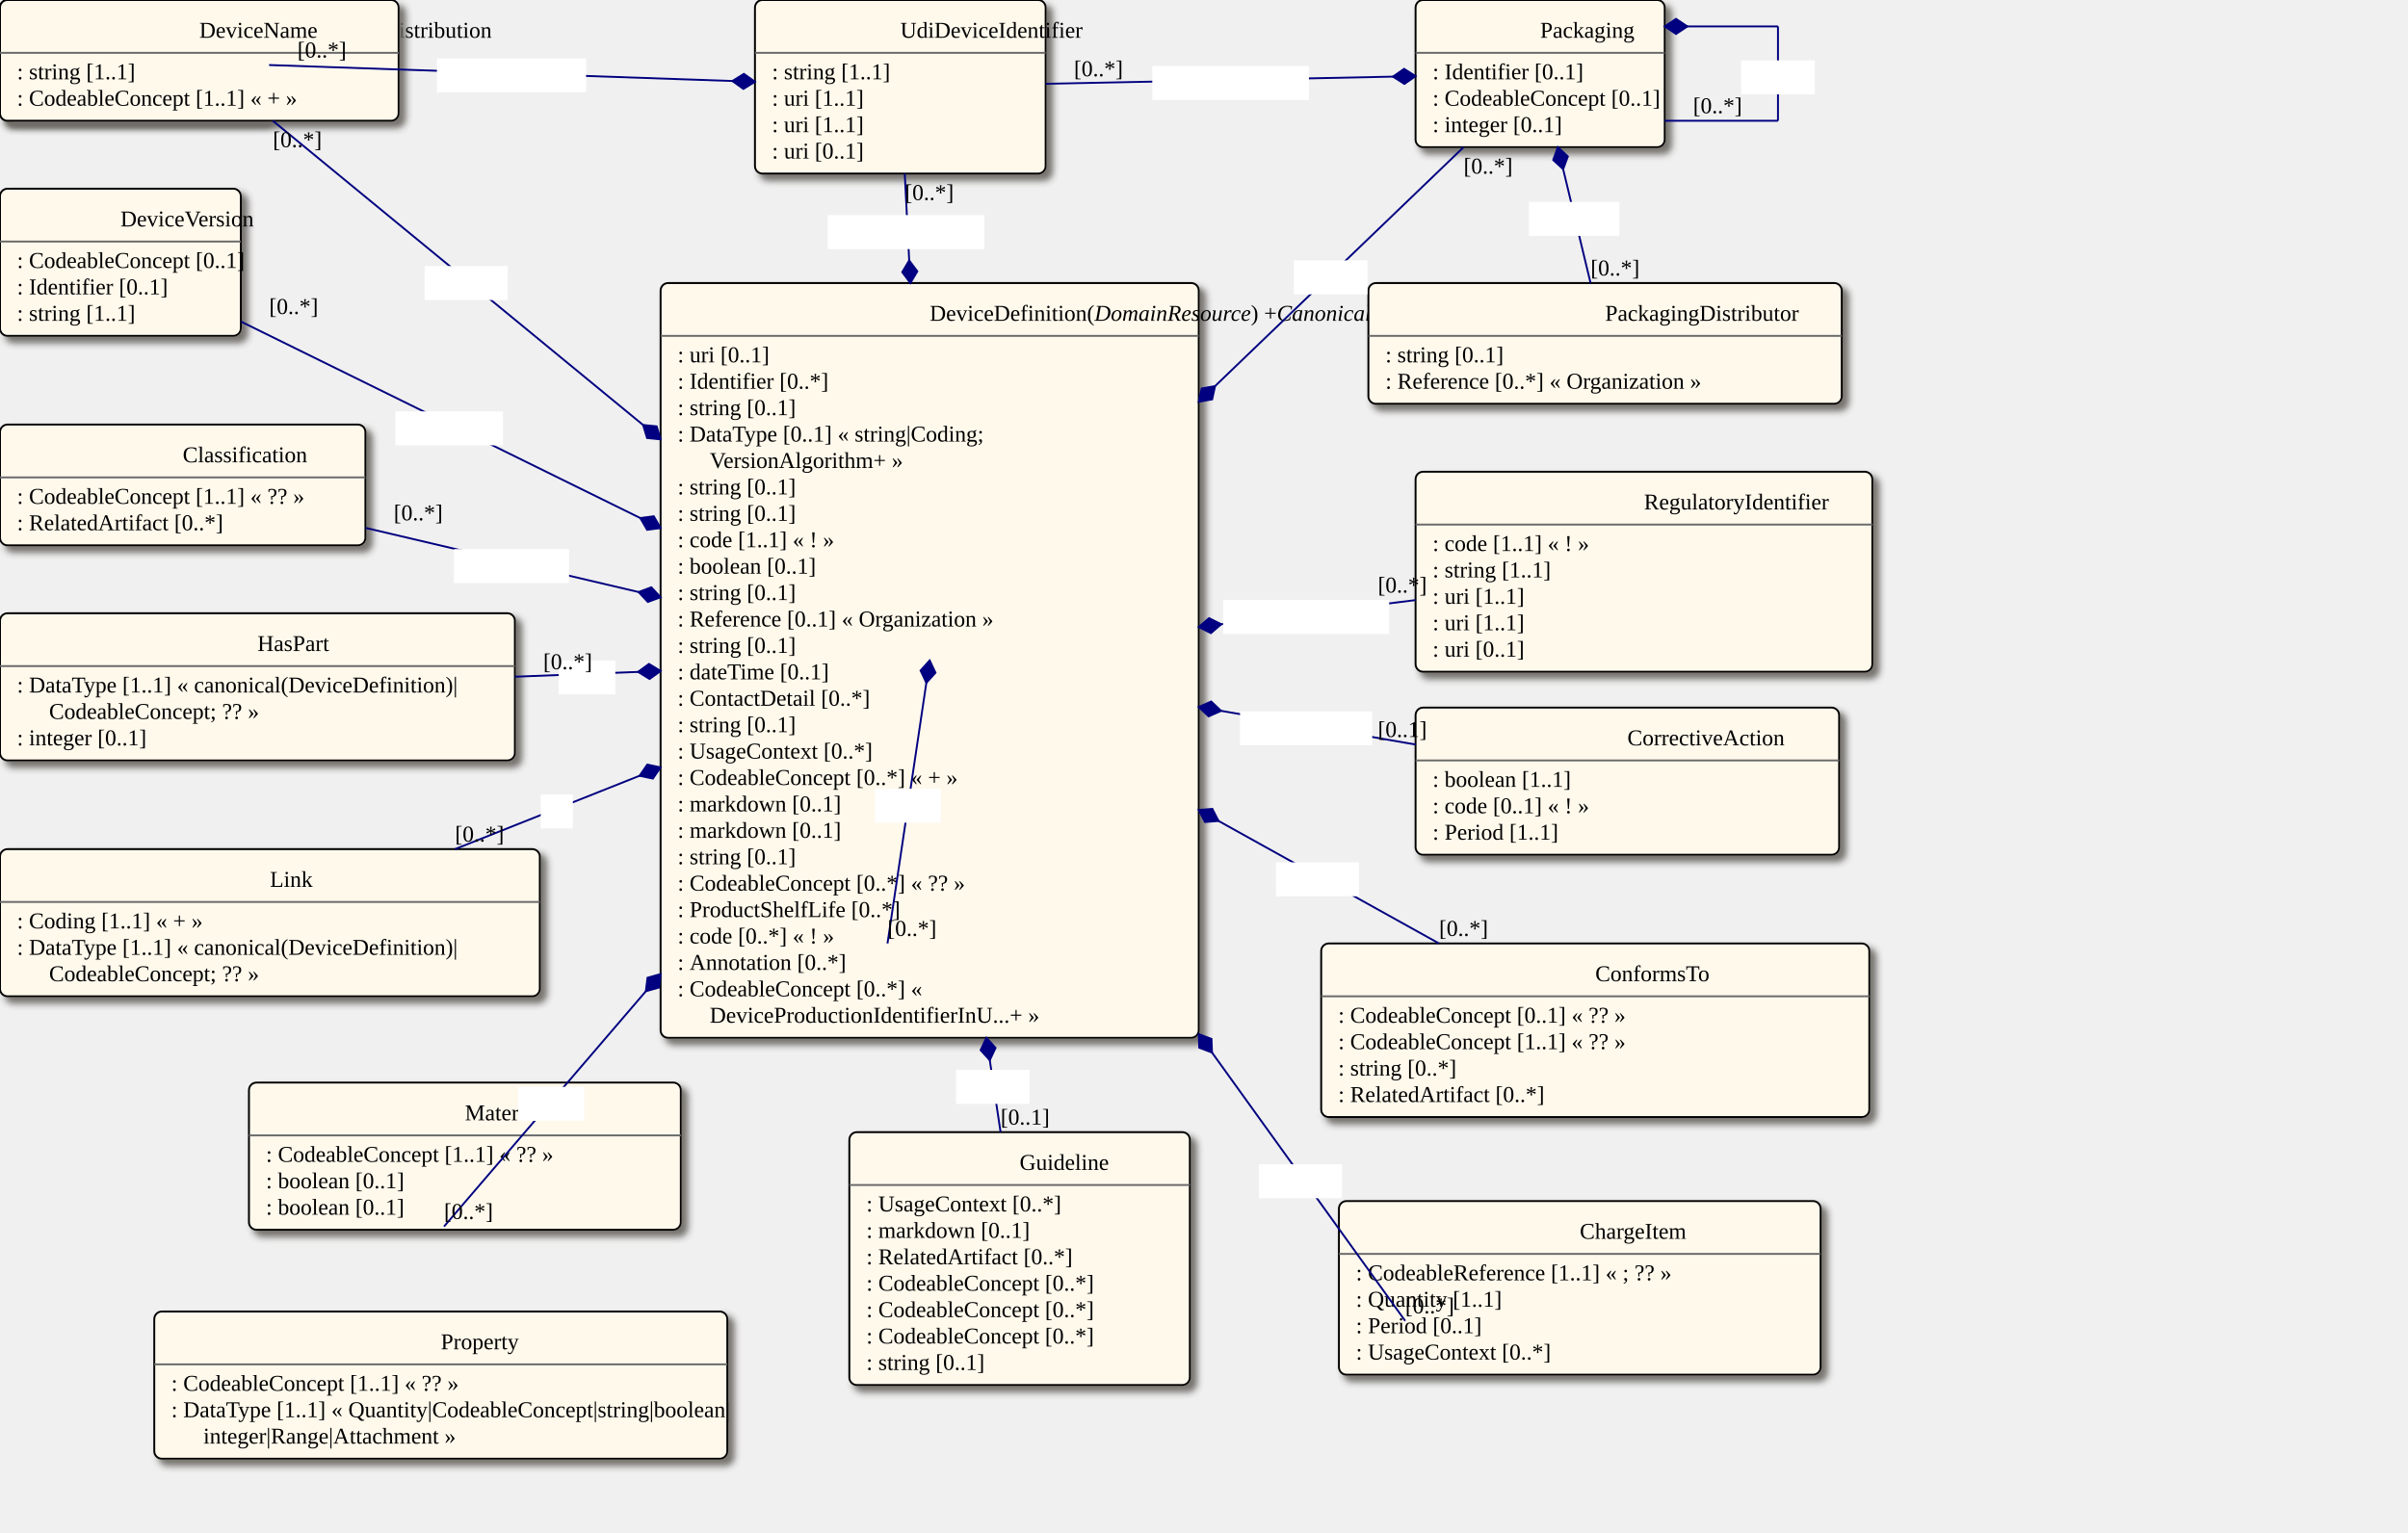
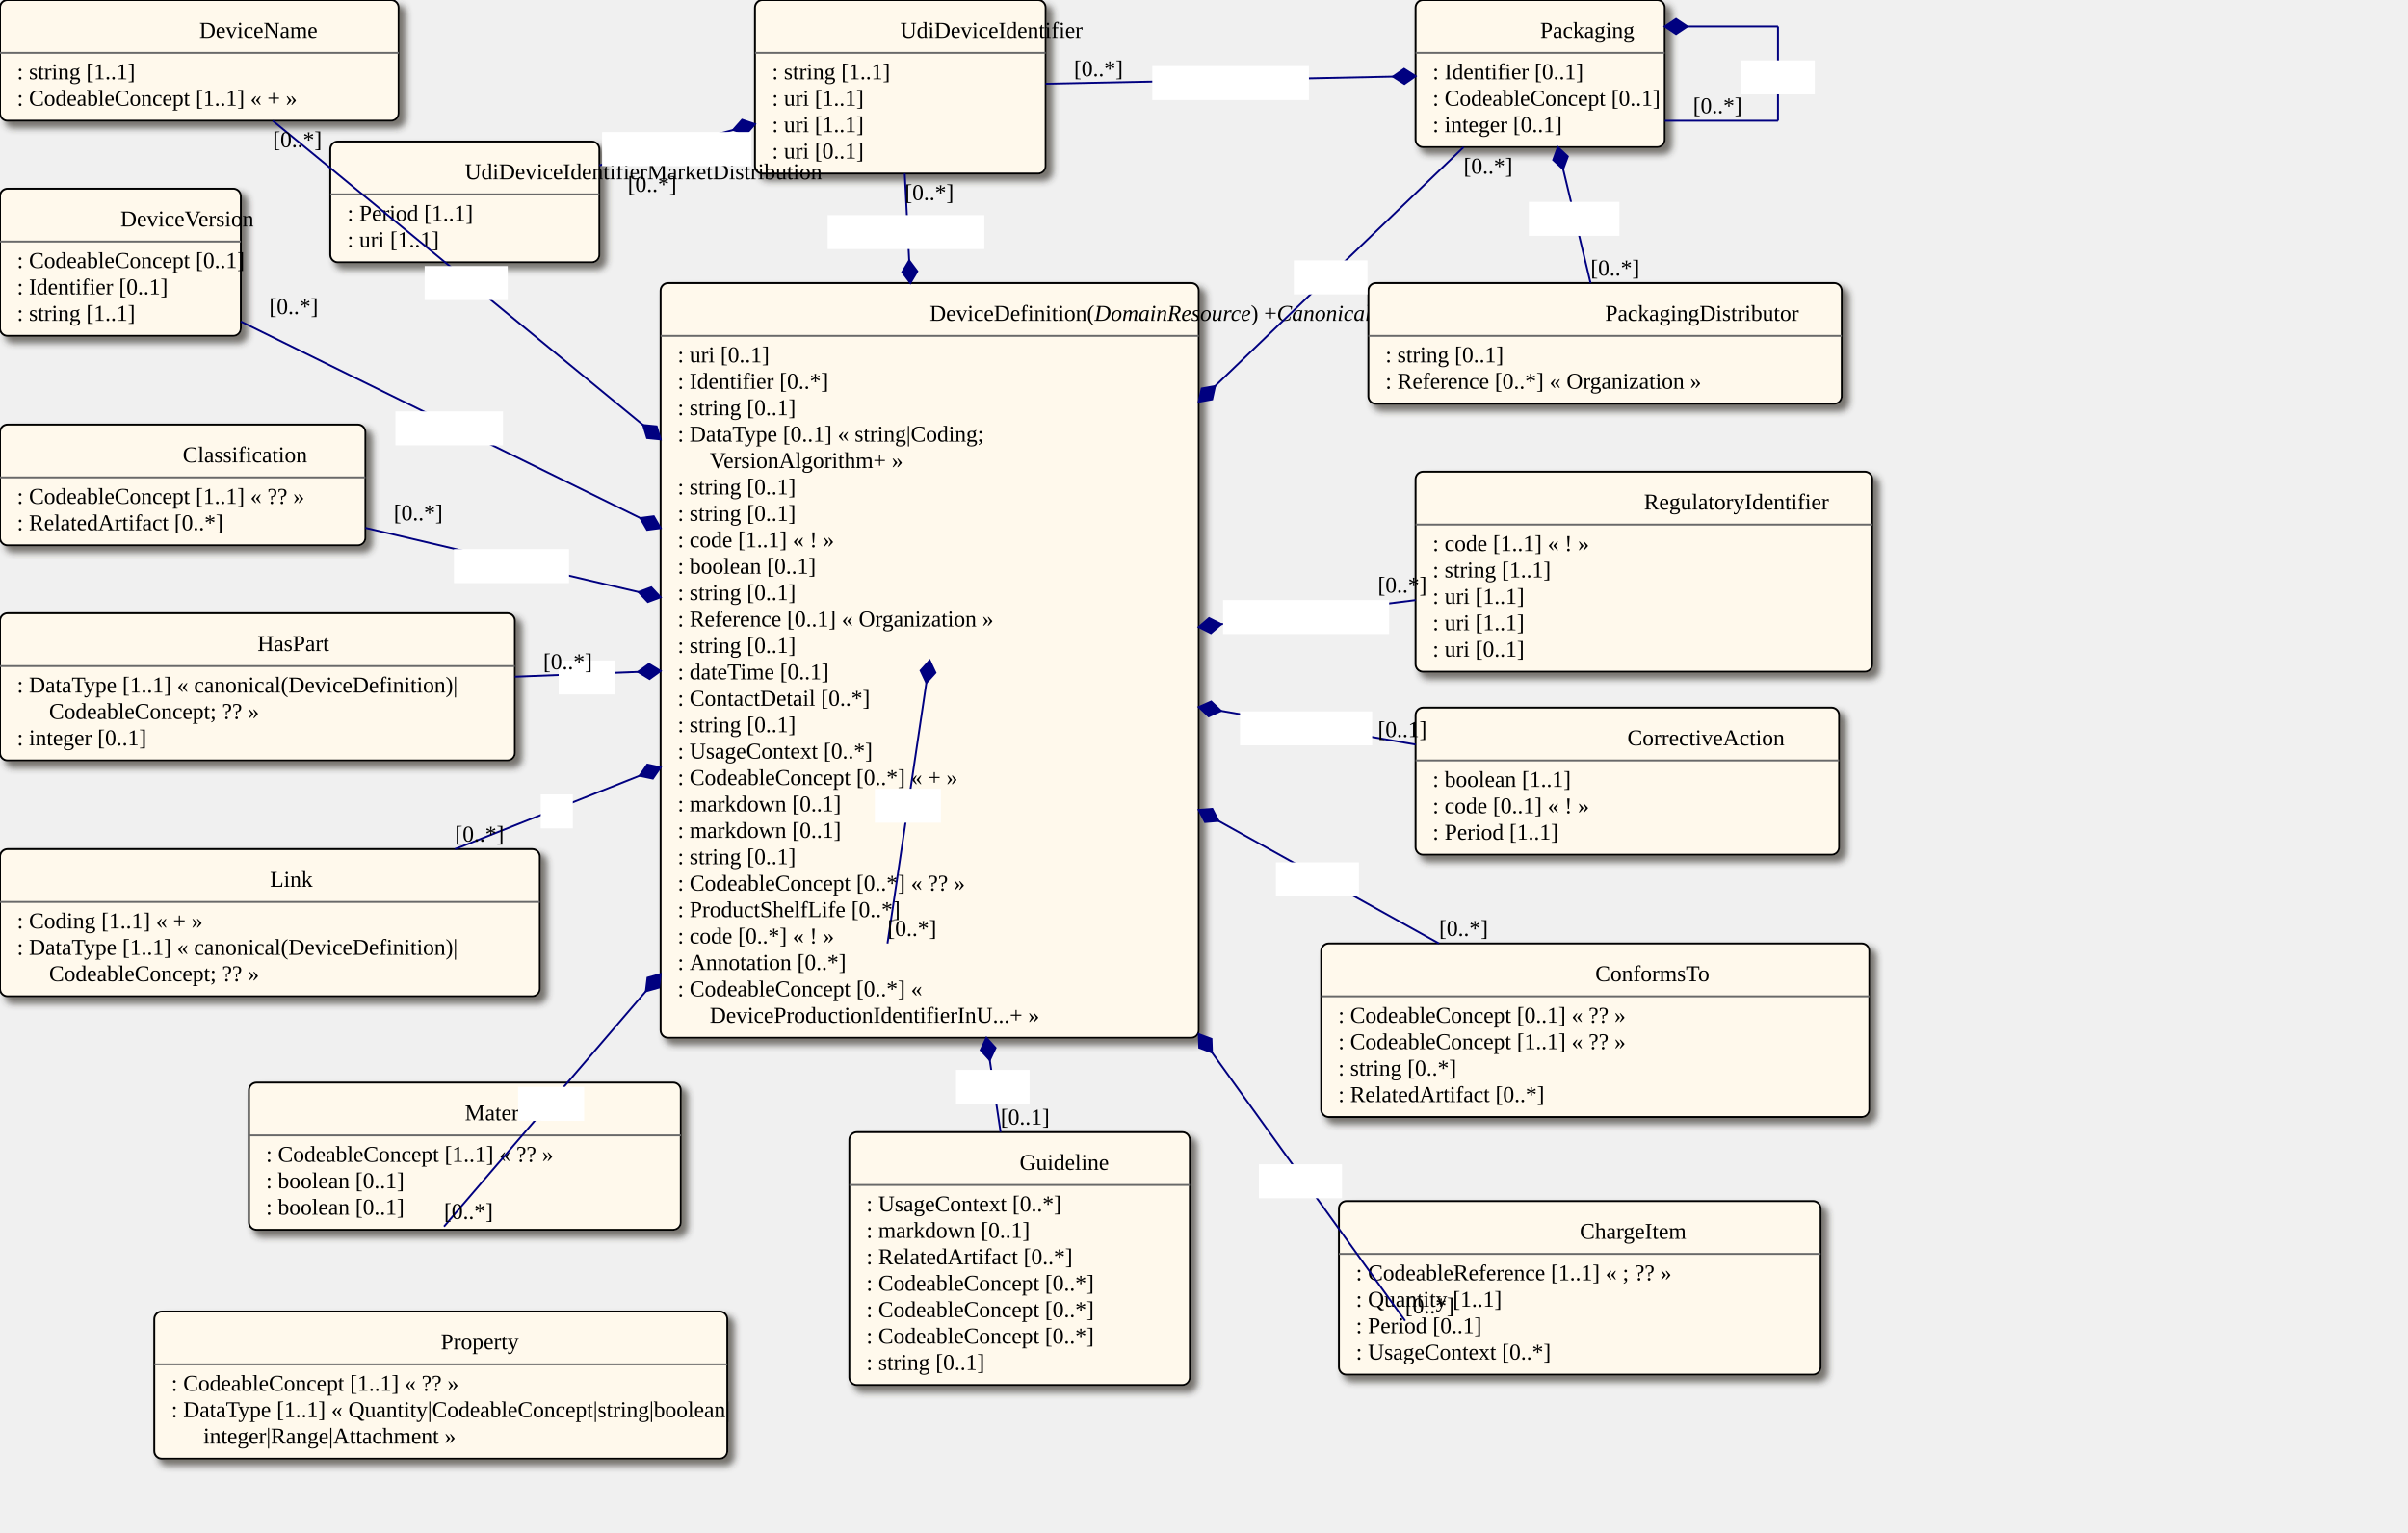
<svg xmlns="http://www.w3.org/2000/svg" xmlns:xlink="http://www.w3.org/1999/xlink" id="n1293" version="1.1" width="1275.8" height="812.0">
  <defs id="defs34989">
    <filter id="shadow1" x="-0.042" y="-0.083" width="1.107" height="1.212">
      <feOffset result="offOut" in="SourceGraphic" dx="3" dy="3" id="feOffset34980" />
      <feColorMatrix result="matrixOut" in="offOut" type="matrix" values="0.2 0 0 0 0 0 0.2 0 0 0 0 0 0.2 0 0 0 0 0 1 0" id="feColorMatrix34982" />
      <feGaussianBlur result="blurOut" in="matrixOut" stdDeviation="2" id="feGaussianBlur34984" />
      <feBlend in="SourceGraphic" in2="blurOut" mode="normal" id="feBlend34986" />
    </filter>
  </defs>
  <g id="n1294">
    <rect id="DeviceDefinition" x="350.0" y="150.0" rx="4" ry="4" width="285.12" height="400.0" filter="url(#shadow1)" style="fill:#fff9ec;stroke:black;stroke-width:1" />
    <line id="n1295" x1="350.0" y1="178.0" x2="635.12" y2="178.0" style="stroke:dimgrey;stroke-width:1" />
    <text id="n1296" x="492.56" y="170.0" fill="black" class="diagram-class-title  diagram-class-resource">DeviceDefinition<tspan class="diagram-class-title-link" id="tspan34995"> (<a id="n1297" xlink:href="domainresource.html#DomainResource" class="diagram-class-reference" style="font-style: italic">DomainResource</a>) +<a id="n1298" xlink:href="canonicalresource.html#CanonicalResource" class="diagram-class-reference" style="font-style: italic">CanonicalResource</a>
      </tspan>
    </text>
    <text id="n1299" x="356.0" y="192.0" fill="black" class="diagram-class-detail">
      <a id="n1300" xlink:href="devicedefinition-definitions.html#DeviceDefinition.url" /> : <a id="n1301" xlink:href="datatypes.html#uri">uri</a> [0..1]</text>
    <text id="n1305" x="356.0" y="206.0" fill="black" class="diagram-class-detail">
      <a id="n1306" xlink:href="devicedefinition-definitions.html#DeviceDefinition.identifier" /> : <a id="n1307" xlink:href="datatypes.html#Identifier">Identifier</a> [0..*]</text>
    <text id="n1311" x="356.0" y="220.0" fill="black" class="diagram-class-detail">
      <a id="n1312" xlink:href="devicedefinition-definitions.html#DeviceDefinition.version" /> : <a id="n1313" xlink:href="datatypes.html#string">string</a> [0..1]</text>
    <text id="n1317" x="356.0" y="234.0" fill="black" class="diagram-class-detail">
      <a id="n1318" xlink:href="devicedefinition-definitions.html#DeviceDefinition.versionAlgorithm_x_" /> : <a id="n1319" xlink:href="types.html#DataType">DataType</a> [0..1] « <a id="n1320" xlink:href="datatypes.html#string">string</a>|<a id="n1321" xlink:href="datatypes.html#Coding">Coding</a>; <a id="n1322" xlink:href="valueset-version-algorithm.html" />
    </text>
    <text id="n1324" x="376.0" y="248.0" fill="black" class="diagram-class-detail">
      <a id="n1325" xlink:href="valueset-version-algorithm.html">VersionAlgorithm</a>+ »</text>
    <text id="n1335" x="356.0" y="262.0" fill="black" class="diagram-class-detail">
      <a id="n1336" xlink:href="devicedefinition-definitions.html#DeviceDefinition.name" /> : <a id="n1337" xlink:href="datatypes.html#string">string</a> [0..1]</text>
    <text id="n1341" x="356.0" y="276.0" fill="black" class="diagram-class-detail">
      <a id="n1342" xlink:href="devicedefinition-definitions.html#DeviceDefinition.title" /> : <a id="n1343" xlink:href="datatypes.html#string">string</a> [0..1]</text>
    <text id="n1347" x="356.0" y="290.0" fill="black" class="diagram-class-detail">
      <a id="n1348" xlink:href="devicedefinition-definitions.html#DeviceDefinition.status" /> : <a id="n1349" xlink:href="datatypes.html#code">code</a> [1..1] « <a id="n1350" xlink:href="valueset-publication-status.html" />! »</text>
    <text id="n1357" x="356.0" y="304.0" fill="black" class="diagram-class-detail">
      <a id="n1358" xlink:href="devicedefinition-definitions.html#DeviceDefinition.experimental" /> : <a id="n1359" xlink:href="datatypes.html#boolean">boolean</a> [0..1]</text>
    <text id="n1363" x="356.0" y="318.0" fill="black" class="diagram-class-detail">
      <a id="n1364" xlink:href="devicedefinition-definitions.html#DeviceDefinition.partNumber" /> : <a id="n1365" xlink:href="datatypes.html#string">string</a> [0..1]</text>
    <text id="n1369" x="356.0" y="332.0" fill="black" class="diagram-class-detail">
      <a id="n1370" xlink:href="devicedefinition-definitions.html#DeviceDefinition.manufacturer" /> : <a id="n1371" xlink:href="references.html#Reference">Reference</a> [0..1] « <a id="n1372" xlink:href="organization.html#Organization">Organization</a> »</text>
    <text id="n1377" x="356.0" y="346.0" fill="black" class="diagram-class-detail">
      <a id="n1378" xlink:href="devicedefinition-definitions.html#DeviceDefinition.modelNumber" /> : <a id="n1379" xlink:href="datatypes.html#string">string</a> [0..1]</text>
    <text id="n1383" x="356.0" y="360.0" fill="black" class="diagram-class-detail">
      <a id="n1384" xlink:href="devicedefinition-definitions.html#DeviceDefinition.date" /> : <a id="n1385" xlink:href="datatypes.html#dateTime">dateTime</a> [0..1]</text>
    <text id="n1389" x="356.0" y="374.0" fill="black" class="diagram-class-detail">
      <a id="n1390" xlink:href="devicedefinition-definitions.html#DeviceDefinition.contact" /> : <a id="n1391" xlink:href="metadatatypes.html#ContactDetail">ContactDetail</a> [0..*]</text>
    <text id="n1395" x="356.0" y="388.0" fill="black" class="diagram-class-detail">
      <a id="n1396" xlink:href="devicedefinition-definitions.html#DeviceDefinition.publisher" /> : <a id="n1397" xlink:href="datatypes.html#string">string</a> [0..1]</text>
    <text id="n1401" x="356.0" y="402.0" fill="black" class="diagram-class-detail">
      <a id="n1402" xlink:href="devicedefinition-definitions.html#DeviceDefinition.useContext" /> : <a id="n1403" xlink:href="metadatatypes.html#UsageContext">UsageContext</a> [0..*]</text>
    <text id="n1407" x="356.0" y="416.0" fill="black" class="diagram-class-detail">
      <a id="n1408" xlink:href="devicedefinition-definitions.html#DeviceDefinition.jurisdiction" /> : <a id="n1409" xlink:href="datatypes.html#CodeableConcept">CodeableConcept</a> [0..*] « <a id="n1410" xlink:href="http://terminology.hl7.org/6.5.0/ValueSet-jurisdiction.html" />+ »</text>
    <text id="n1417" x="356.0" y="430.0" fill="black" class="diagram-class-detail">
      <a id="n1418" xlink:href="devicedefinition-definitions.html#DeviceDefinition.purpose" /> : <a id="n1419" xlink:href="datatypes.html#markdown">markdown</a> [0..1]</text>
    <text id="n1423" x="356.0" y="444.0" fill="black" class="diagram-class-detail">
      <a id="n1424" xlink:href="devicedefinition-definitions.html#DeviceDefinition.copyright" /> : <a id="n1425" xlink:href="datatypes.html#markdown">markdown</a> [0..1]</text>
    <text id="n1429" x="356.0" y="458.0" fill="black" class="diagram-class-detail">
      <a id="n1430" xlink:href="devicedefinition-definitions.html#DeviceDefinition.copyrightLabel" /> : <a id="n1431" xlink:href="datatypes.html#string">string</a> [0..1]</text>
    <text id="n1435" x="356.0" y="472.0" fill="black" class="diagram-class-detail">
      <a id="n1436" xlink:href="devicedefinition-definitions.html#DeviceDefinition.safety" /> : <a id="n1437" xlink:href="datatypes.html#CodeableConcept">CodeableConcept</a> [0..*] « <a id="n1438" xlink:href="valueset-device-safety.html" />?? »</text>
    <text id="n1445" x="356.0" y="486.0" fill="black" class="diagram-class-detail">
      <a id="n1446" xlink:href="devicedefinition-definitions.html#DeviceDefinition.shelfLifeStorage" /> : <a id="n1447" xlink:href="productshelflife.html#ProductShelfLife">ProductShelfLife</a> [0..*]</text>
    <text id="n1451" x="356.0" y="500.0" fill="black" class="diagram-class-detail">
      <a id="n1452" xlink:href="devicedefinition-definitions.html#DeviceDefinition.outputLanguage" /> : <a id="n1453" xlink:href="datatypes.html#code">code</a> [0..*] « <a id="n1454" xlink:href="valueset-all-languages.html" />! »</text>
    <text id="n1461" x="356.0" y="514.0" fill="black" class="diagram-class-detail">
      <a id="n1462" xlink:href="devicedefinition-definitions.html#DeviceDefinition.note" /> : <a id="n1463" xlink:href="datatypes.html#Annotation">Annotation</a> [0..*]</text>
    <text id="n1467" x="356.0" y="528.0" fill="black" class="diagram-class-detail">
      <a id="n1468" xlink:href="devicedefinition-definitions.html#DeviceDefinition.productionIdentifierInUDI" /> : <a id="n1469" xlink:href="datatypes.html#CodeableConcept">CodeableConcept</a> [0..*] « <a id="n1470" xlink:href="valueset-device-productidentifierinudi.html" />
    </text>
    <text id="n1472" x="376.0" y="542.0" fill="black" class="diagram-class-detail">
      <a id="n1473" xlink:href="valueset-device-productidentifierinudi.html">DeviceProductionIdentifierInU...</a>+ »</text>
  </g>
  <g id="n1481">
    <rect id="DeviceDefinition.udiDeviceIdentifier" x="400.0" y="0.0" rx="4" ry="4" width="154.0" height="92.0" filter="url(#shadow1)" style="fill:#fff9ec;stroke:black;stroke-width:1" />
    <line id="n1482" x1="400.0" y1="28.0" x2="554.0" y2="28.0" style="stroke:dimgrey;stroke-width:1" />
    <text id="n1483" x="477.0" y="20.0" fill="black" class="diagram-class-title">UdiDeviceIdentifier</text>
    <text id="n1484" x="406.0" y="42.0" fill="black" class="diagram-class-detail">
      <a id="n1485" xlink:href="devicedefinition-definitions.html#DeviceDefinition.udiDeviceIdentifier.deviceIdentifier" /> : <a id="n1486" xlink:href="datatypes.html#string">string</a> [1..1]</text>
    <text id="n1490" x="406.0" y="56.0" fill="black" class="diagram-class-detail">
      <a id="n1491" xlink:href="devicedefinition-definitions.html#DeviceDefinition.udiDeviceIdentifier.issuer" /> : <a id="n1492" xlink:href="datatypes.html#uri">uri</a> [1..1]</text>
    <text id="n1496" x="406.0" y="70.0" fill="black" class="diagram-class-detail">
      <a id="n1497" xlink:href="devicedefinition-definitions.html#DeviceDefinition.udiDeviceIdentifier.jurisdiction" /> : <a id="n1498" xlink:href="datatypes.html#uri">uri</a> [1..1]</text>
    <text id="n1502" x="406.0" y="84.0" fill="black" class="diagram-class-detail">
      <a id="n1503" xlink:href="devicedefinition-definitions.html#DeviceDefinition.udiDeviceIdentifier.deviceIdentifierSystem" /> : <a id="n1504" xlink:href="datatypes.html#uri">uri</a> [0..1]</text>
  </g>
-   <g id="n1508">
+   <g id="n1508" transform="translate(175,75)">
    <rect id="DeviceDefinition.udiDeviceIdentifier.marketDistribution" x="0.0" y="0.0" rx="4" ry="4" width="142.56" height="64.0" filter="url(#shadow1)" style="fill:#fff9ec;stroke:black;stroke-width:1" />
    <line id="n1509" x1="0.0" y1="28.0" x2="142.56" y2="28.0" style="stroke:dimgrey;stroke-width:1" />
    <text id="n1510" x="71.28" y="20.0" fill="black" class="diagram-class-title">UdiDeviceIdentifierMarketDistribution</text>
    <text id="n1511" x="6.0" y="42.0" fill="black" class="diagram-class-detail">
      <a id="n1512" xlink:href="devicedefinition-definitions.html#DeviceDefinition.udiDeviceIdentifier.marketDistribution.marketPeriod" /> : <a id="n1513" xlink:href="datatypes.html#Period">Period</a> [1..1]</text>
    <text id="n1517" x="6.0" y="56.0" fill="black" class="diagram-class-detail">
      <a id="n1518" xlink:href="devicedefinition-definitions.html#DeviceDefinition.udiDeviceIdentifier.marketDistribution.subJurisdiction" /> : <a id="n1519" xlink:href="datatypes.html#uri">uri</a> [1..1]</text>
  </g>
  <g id="n1523">
    <rect id="DeviceDefinition.regulatoryIdentifier" x="750.0" y="250.0" rx="4" ry="4" width="242" height="106.0" filter="url(#shadow1)" style="fill:#fff9ec;stroke:black;stroke-width:1" />
    <line id="n1524" x1="750.0" y1="278.0" x2="992.0" y2="278.0" style="stroke:dimgrey;stroke-width:1" />
    <text id="n1525" x="871.0" y="270.0" fill="black" class="diagram-class-title">RegulatoryIdentifier</text>
    <text id="n1526" x="756.0" y="292.0" fill="black" class="diagram-class-detail">
      <a id="n1527" xlink:href="devicedefinition-definitions.html#DeviceDefinition.regulatoryIdentifier.type" /> : <a id="n1528" xlink:href="datatypes.html#code">code</a> [1..1] « <a id="n1529" xlink:href="valueset-devicedefinition-regulatory-identifier-type.html" />! »</text>
    <text id="n1536" x="756.0" y="306.0" fill="black" class="diagram-class-detail">
      <a id="n1537" xlink:href="devicedefinition-definitions.html#DeviceDefinition.regulatoryIdentifier.identifier" /> : <a id="n1538" xlink:href="datatypes.html#string">string</a> [1..1]</text>
    <text id="n1542" x="756.0" y="320.0" fill="black" class="diagram-class-detail">
      <a id="n1543" xlink:href="devicedefinition-definitions.html#DeviceDefinition.regulatoryIdentifier.issuer" /> : <a id="n1544" xlink:href="datatypes.html#uri">uri</a> [1..1]</text>
    <text id="n1548" x="756.0" y="334.0" fill="black" class="diagram-class-detail">
      <a id="n1549" xlink:href="devicedefinition-definitions.html#DeviceDefinition.regulatoryIdentifier.jurisdiction" /> : <a id="n1550" xlink:href="datatypes.html#uri">uri</a> [1..1]</text>
    <text id="n1554" x="756.0" y="348.0" fill="black" class="diagram-class-detail">
      <a id="n1555" xlink:href="devicedefinition-definitions.html#DeviceDefinition.regulatoryIdentifier.identifierSystem" /> : <a id="n1556" xlink:href="datatypes.html#uri">uri</a> [0..1]</text>
  </g>
  <g id="n1560">
    <rect id="DeviceDefinition.deviceName" x="0.0" y="0.0" rx="4" ry="4" width="211.2" height="64.0" filter="url(#shadow1)" style="fill:#fff9ec;stroke:black;stroke-width:1" />
    <line id="n1561" x1="0.0" y1="28.0" x2="211.2" y2="28.0" style="stroke:dimgrey;stroke-width:1" />
    <text id="n1562" x="105.6" y="20.0" fill="black" class="diagram-class-title">DeviceName</text>
    <text id="n1563" x="6.0" y="42.0" fill="black" class="diagram-class-detail">
      <a id="n1564" xlink:href="devicedefinition-definitions.html#DeviceDefinition.deviceName.name" /> : <a id="n1565" xlink:href="datatypes.html#string">string</a> [1..1]</text>
    <text id="n1569" x="6.0" y="56.0" fill="black" class="diagram-class-detail">
      <a id="n1570" xlink:href="devicedefinition-definitions.html#DeviceDefinition.deviceName.type" /> : <a id="n1571" xlink:href="datatypes.html#CodeableConcept">CodeableConcept</a> [1..1] « <a id="n1572" xlink:href="valueset-device-nametype.html" />+ »</text>
  </g>
  <g id="n1579">
    <rect id="DeviceDefinition.classification" x="0.0" y="225.0" rx="4" ry="4" width="193.6" height="64.0" filter="url(#shadow1)" style="fill:#fff9ec;stroke:black;stroke-width:1" />
    <line id="n1580" x1="0.0" y1="253.0" x2="193.6" y2="253.0" style="stroke:dimgrey;stroke-width:1" />
    <text id="n1581" x="96.8" y="245.0" fill="black" class="diagram-class-title">Classification</text>
    <text id="n1582" x="6.0" y="267.0" fill="black" class="diagram-class-detail">
      <a id="n1583" xlink:href="devicedefinition-definitions.html#DeviceDefinition.classification.type" /> : <a id="n1584" xlink:href="datatypes.html#CodeableConcept">CodeableConcept</a> [1..1] « <a id="n1585" xlink:href="valueset-device-type.html" />?? »</text>
    <text id="n1592" x="6.0" y="281.0" fill="black" class="diagram-class-detail">
      <a id="n1593" xlink:href="devicedefinition-definitions.html#DeviceDefinition.classification.justification" /> : <a id="n1594" xlink:href="metadatatypes.html#RelatedArtifact">RelatedArtifact</a> [0..*]</text>
  </g>
  <g id="n1598">
    <rect id="DeviceDefinition.conformsTo" x="700.0" y="500.0" rx="4" ry="4" width="290.4" height="92.0" filter="url(#shadow1)" style="fill:#fff9ec;stroke:black;stroke-width:1" />
    <line id="n1599" x1="700.0" y1="528.0" x2="990.4" y2="528.0" style="stroke:dimgrey;stroke-width:1" />
    <text id="n1600" x="845.2" y="520.0" fill="black" class="diagram-class-title">ConformsTo</text>
    <text id="n1601" x="706.0" y="542.0" fill="black" class="diagram-class-detail">
      <a id="n1602" xlink:href="devicedefinition-definitions.html#DeviceDefinition.conformsTo.category" /> : <a id="n1603" xlink:href="datatypes.html#CodeableConcept">CodeableConcept</a> [0..1] « <a id="n1604" xlink:href="valueset-device-specification-category.html" />?? »</text>
    <text id="n1611" x="706.0" y="556.0" fill="black" class="diagram-class-detail">
      <a id="n1612" xlink:href="devicedefinition-definitions.html#DeviceDefinition.conformsTo.specification" /> : <a id="n1613" xlink:href="datatypes.html#CodeableConcept">CodeableConcept</a> [1..1] « <a id="n1614" xlink:href="valueset-device-specification-type.html" />?? »</text>
    <text id="n1621" x="706.0" y="570.0" fill="black" class="diagram-class-detail">
      <a id="n1622" xlink:href="devicedefinition-definitions.html#DeviceDefinition.conformsTo.version" /> : <a id="n1623" xlink:href="datatypes.html#string">string</a> [0..*]</text>
    <text id="n1627" x="706.0" y="584.0" fill="black" class="diagram-class-detail">
      <a id="n1628" xlink:href="devicedefinition-definitions.html#DeviceDefinition.conformsTo.source" /> : <a id="n1629" xlink:href="metadatatypes.html#RelatedArtifact">RelatedArtifact</a> [0..*]</text>
  </g>
  <g id="n1633">
    <rect id="DeviceDefinition.hasPart" x="0.0" y="325.0" rx="4" ry="4" width="272.8" height="78.0" filter="url(#shadow1)" style="fill:#fff9ec;stroke:black;stroke-width:1" />
    <line id="n1634" x1="0.0" y1="353.0" x2="272.8" y2="353.0" style="stroke:dimgrey;stroke-width:1" />
    <text id="n1635" x="136.4" y="345.0" fill="black" class="diagram-class-title">HasPart</text>
    <text id="n1636" x="6.0" y="367.0" fill="black" class="diagram-class-detail">
      <a id="n1637" xlink:href="devicedefinition-definitions.html#DeviceDefinition.hasPart.definition_x_" /> : <a id="n1638" xlink:href="types.html#DataType">DataType</a> [1..1] « <a id="n1639" xlink:href="datatypes.html#canonical">canonical</a>(<a id="n1640" xlink:href="devicedefinition.html#DeviceDefinition">DeviceDefinition</a>)|</text>
    <text id="n1641" x="26.0" y="381.0" fill="black" class="diagram-class-detail">
      <a id="n1642" xlink:href="datatypes.html#CodeableConcept">CodeableConcept</a>; <a id="n1643" xlink:href="valueset-device-type.html" />?? »</text>
    <text id="n1654" x="6.0" y="395.0" fill="black" class="diagram-class-detail">
      <a id="n1655" xlink:href="devicedefinition-definitions.html#DeviceDefinition.hasPart.count" /> : <a id="n1656" xlink:href="datatypes.html#integer">integer</a> [0..1]</text>
  </g>
  <g id="n1660">
    <rect id="DeviceDefinition.packaging" x="750.0" y="0.0" rx="4" ry="4" width="132.0" height="78.0" filter="url(#shadow1)" style="fill:#fff9ec;stroke:black;stroke-width:1" />
    <line id="n1661" x1="750.0" y1="28.0" x2="882.0" y2="28.0" style="stroke:dimgrey;stroke-width:1" />
    <text id="n1662" x="816.0" y="20.0" fill="black" class="diagram-class-title">Packaging</text>
    <text id="n1663" x="756.0" y="42.0" fill="black" class="diagram-class-detail">
      <a id="n1664" xlink:href="devicedefinition-definitions.html#DeviceDefinition.packaging.identifier" /> : <a id="n1665" xlink:href="datatypes.html#Identifier">Identifier</a> [0..1]</text>
    <text id="n1669" x="756.0" y="56.0" fill="black" class="diagram-class-detail">
      <a id="n1670" xlink:href="devicedefinition-definitions.html#DeviceDefinition.packaging.type" /> : <a id="n1671" xlink:href="datatypes.html#CodeableConcept">CodeableConcept</a> [0..1]</text>
    <text id="n1675" x="756.0" y="70.0" fill="black" class="diagram-class-detail">
      <a id="n1676" xlink:href="devicedefinition-definitions.html#DeviceDefinition.packaging.count" /> : <a id="n1677" xlink:href="datatypes.html#integer">integer</a> [0..1]</text>
  </g>
  <g id="n1681">
    <rect id="DeviceDefinition.packaging.distributor" x="725.0" y="150.0" rx="4" ry="4" width="250.8" height="64.0" filter="url(#shadow1)" style="fill:#fff9ec;stroke:black;stroke-width:1" />
    <line id="n1682" x1="725.0" y1="178.0" x2="975.8" y2="178.0" style="stroke:dimgrey;stroke-width:1" />
    <text id="n1683" x="850.4" y="170.0" fill="black" class="diagram-class-title">PackagingDistributor</text>
    <text id="n1684" x="731.0" y="192.0" fill="black" class="diagram-class-detail">
      <a id="n1685" xlink:href="devicedefinition-definitions.html#DeviceDefinition.packaging.distributor.name" /> : <a id="n1686" xlink:href="datatypes.html#string">string</a> [0..1]</text>
    <text id="n1690" x="731.0" y="206.0" fill="black" class="diagram-class-detail">
      <a id="n1691" xlink:href="devicedefinition-definitions.html#DeviceDefinition.packaging.distributor.organizationReference" /> : <a id="n1692" xlink:href="references.html#Reference">Reference</a> [0..*] « <a id="n1693" xlink:href="organization.html#Organization">Organization</a> »</text>
  </g>
  <g id="n1698">
    <rect id="DeviceDefinition.deviceVersion" x="0.0" y="100.0" rx="4" ry="4" width="127.6" height="78.0" filter="url(#shadow1)" style="fill:#fff9ec;stroke:black;stroke-width:1" />
    <line id="n1699" x1="0.0" y1="128.0" x2="127.6" y2="128.0" style="stroke:dimgrey;stroke-width:1" />
    <text id="n1700" x="63.8" y="120.0" fill="black" class="diagram-class-title">DeviceVersion</text>
    <text id="n1701" x="6.0" y="142.0" fill="black" class="diagram-class-detail">
      <a id="n1702" xlink:href="devicedefinition-definitions.html#DeviceDefinition.deviceVersion.type" /> : <a id="n1703" xlink:href="datatypes.html#CodeableConcept">CodeableConcept</a> [0..1]</text>
    <text id="n1707" x="6.0" y="156.0" fill="black" class="diagram-class-detail">
      <a id="n1708" xlink:href="devicedefinition-definitions.html#DeviceDefinition.deviceVersion.component" /> : <a id="n1709" xlink:href="datatypes.html#Identifier">Identifier</a> [0..1]</text>
    <text id="n1713" x="6.0" y="170.0" fill="black" class="diagram-class-detail">
      <a id="n1714" xlink:href="devicedefinition-definitions.html#DeviceDefinition.deviceVersion.value" /> : <a id="n1715" xlink:href="datatypes.html#string">string</a> [1..1]</text>
  </g>
  <g id="n1719" transform="translate(31.74141,45.05233)">
    <rect id="DeviceDefinition.property" x="50" y="650" rx="4" ry="4" width="303.6" height="78" filter="url(#shadow1)" style="fill:#fff9ec;stroke:#000000;stroke-width:1" />
    <line id="n1720" x1="50" y1="678" x2="353.6" y2="678" style="stroke:#696969;stroke-width:1" />
    <text id="n1721" x="201.8" y="670" fill="#000000" class="diagram-class-title">Property</text>
    <text id="n1722" x="56" y="692" fill="#000000" class="diagram-class-detail">
      <a id="n1723" xlink:href="devicedefinition-definitions.html#DeviceDefinition.property.type" /> : <a id="n1724" xlink:href="datatypes.html#CodeableConcept">CodeableConcept</a> [1..1] « <a id="n1725" xlink:href="valueset-device-property-type.html" />?? »</text>
    <text id="n1732" x="56" y="706" fill="#000000" class="diagram-class-detail">
      <a id="n1733" xlink:href="devicedefinition-definitions.html#DeviceDefinition.property.value_x_" /> : <a id="n1734" xlink:href="types.html#DataType">DataType</a> [1..1] « <a id="n1735" xlink:href="datatypes.html#Quantity">Quantity</a>|<a id="n1736" xlink:href="datatypes.html#CodeableConcept">CodeableConcept</a>|<a id="n1737" xlink:href="datatypes.html#string">string</a>|<a id="n1738" xlink:href="datatypes.html#boolean">boolean</a>|</text>
    <text id="n1739" x="76" y="720" fill="#000000" class="diagram-class-detail">
      <a id="n1740" xlink:href="datatypes.html#integer">integer</a>|<a id="n1741" xlink:href="datatypes.html#Range">Range</a>|<a id="n1742" xlink:href="datatypes.html#Attachment">Attachment</a> »</text>
  </g>
  <g id="n1754">
    <rect id="DeviceDefinition.link" x="0.0" y="450.0" rx="4" ry="4" width="286.0" height="78.0" filter="url(#shadow1)" style="fill:#fff9ec;stroke:black;stroke-width:1" />
    <line id="n1755" x1="0.0" y1="478.0" x2="286.0" y2="478.0" style="stroke:dimgrey;stroke-width:1" />
    <text id="n1756" x="143.0" y="470.0" fill="black" class="diagram-class-title">Link</text>
    <text id="n1757" x="6.0" y="492.0" fill="black" class="diagram-class-detail">
      <a id="n1758" xlink:href="devicedefinition-definitions.html#DeviceDefinition.link.relation" /> : <a id="n1759" xlink:href="datatypes.html#Coding">Coding</a> [1..1] « <a id="n1760" xlink:href="valueset-devicedefinition-relationtype.html" />+ »</text>
    <text id="n1767" x="6.0" y="506.0" fill="black" class="diagram-class-detail">
      <a id="n1768" xlink:href="devicedefinition-definitions.html#DeviceDefinition.link.relatedDevice_x_" /> : <a id="n1769" xlink:href="types.html#DataType">DataType</a> [1..1] « <a id="n1770" xlink:href="datatypes.html#canonical">canonical</a>(<a id="n1771" xlink:href="devicedefinition.html#DeviceDefinition">DeviceDefinition</a>)|</text>
    <text id="n1772" x="26.0" y="520.0" fill="black" class="diagram-class-detail">
      <a id="n1773" xlink:href="datatypes.html#CodeableConcept">CodeableConcept</a>; <a id="n1774" xlink:href="valueset-device-type.html" />?? »</text>
  </g>
  <g id="n1785" transform="translate(-218.0942,73.72199)">
    <rect id="DeviceDefinition.material" x="350" y="500" rx="4" ry="4" width="228.8" height="78" filter="url(#shadow1)" style="fill:#fff9ec;stroke:#000000;stroke-width:1" />
    <line id="n1786" x1="350" y1="528" x2="578.8" y2="528" style="stroke:#696969;stroke-width:1" />
    <text id="n1787" x="464.4" y="520" fill="#000000" class="diagram-class-title">Material</text>
    <text id="n1788" x="356" y="542" fill="#000000" class="diagram-class-detail">
      <a id="n1789" xlink:href="devicedefinition-definitions.html#DeviceDefinition.material.substance" /> : <a id="n1790" xlink:href="datatypes.html#CodeableConcept">CodeableConcept</a> [1..1] « <a id="n1791" xlink:href="valueset-substance-code.html" />?? »</text>
    <text id="n1798" x="356" y="556" fill="#000000" class="diagram-class-detail">
      <a id="n1799" xlink:href="devicedefinition-definitions.html#DeviceDefinition.material.alternate" /> : <a id="n1800" xlink:href="datatypes.html#boolean">boolean</a> [0..1]</text>
    <text id="n1804" x="356" y="570" fill="#000000" class="diagram-class-detail">
      <a id="n1805" xlink:href="devicedefinition-definitions.html#DeviceDefinition.material.allergenicIndicator" /> : <a id="n1806" xlink:href="datatypes.html#boolean">boolean</a> [0..1]</text>
  </g>
  <g id="n1810">
    <rect id="DeviceDefinition.guideline" x="450.0" y="600.0" rx="4" ry="4" width="180.4" height="134.0" filter="url(#shadow1)" style="fill:#fff9ec;stroke:black;stroke-width:1" />
    <line id="n1811" x1="450.0" y1="628.0" x2="630.4" y2="628.0" style="stroke:dimgrey;stroke-width:1" />
    <text id="n1812" x="540.2" y="620.0" fill="black" class="diagram-class-title">Guideline</text>
    <text id="n1813" x="456.0" y="642.0" fill="black" class="diagram-class-detail">
      <a id="n1814" xlink:href="devicedefinition-definitions.html#DeviceDefinition.guideline.useContext" /> : <a id="n1815" xlink:href="metadatatypes.html#UsageContext">UsageContext</a> [0..*]</text>
    <text id="n1819" x="456.0" y="656.0" fill="black" class="diagram-class-detail">
      <a id="n1820" xlink:href="devicedefinition-definitions.html#DeviceDefinition.guideline.usageInstruction" /> : <a id="n1821" xlink:href="datatypes.html#markdown">markdown</a> [0..1]</text>
    <text id="n1825" x="456.0" y="670.0" fill="black" class="diagram-class-detail">
      <a id="n1826" xlink:href="devicedefinition-definitions.html#DeviceDefinition.guideline.relatedArtifact" /> : <a id="n1827" xlink:href="metadatatypes.html#RelatedArtifact">RelatedArtifact</a> [0..*]</text>
    <text id="n1831" x="456.0" y="684.0" fill="black" class="diagram-class-detail">
      <a id="n1832" xlink:href="devicedefinition-definitions.html#DeviceDefinition.guideline.indication" /> : <a id="n1833" xlink:href="datatypes.html#CodeableConcept">CodeableConcept</a> [0..*]</text>
    <text id="n1837" x="456.0" y="698.0" fill="black" class="diagram-class-detail">
      <a id="n1838" xlink:href="devicedefinition-definitions.html#DeviceDefinition.guideline.contraindication" /> : <a id="n1839" xlink:href="datatypes.html#CodeableConcept">CodeableConcept</a> [0..*]</text>
    <text id="n1843" x="456.0" y="712.0" fill="black" class="diagram-class-detail">
      <a id="n1844" xlink:href="devicedefinition-definitions.html#DeviceDefinition.guideline.warning" /> : <a id="n1845" xlink:href="datatypes.html#CodeableConcept">CodeableConcept</a> [0..*]</text>
    <text id="n1849" x="456.0" y="726.0" fill="black" class="diagram-class-detail">
      <a id="n1850" xlink:href="devicedefinition-definitions.html#DeviceDefinition.guideline.intendedUse" /> : <a id="n1851" xlink:href="datatypes.html#string">string</a> [0..1]</text>
  </g>
  <g id="n1855">
    <rect id="DeviceDefinition.correctiveAction" x="750.0" y="375.0" rx="4" ry="4" width="224.4" height="78.0" filter="url(#shadow1)" style="fill:#fff9ec;stroke:black;stroke-width:1" />
    <line id="n1856" x1="750.0" y1="403.0" x2="974.4" y2="403.0" style="stroke:dimgrey;stroke-width:1" />
    <text id="n1857" x="862.2" y="395.0" fill="black" class="diagram-class-title">CorrectiveAction</text>
    <text id="n1858" x="756.0" y="417.0" fill="black" class="diagram-class-detail">
      <a id="n1859" xlink:href="devicedefinition-definitions.html#DeviceDefinition.correctiveAction.recall" /> : <a id="n1860" xlink:href="datatypes.html#boolean">boolean</a> [1..1]</text>
    <text id="n1864" x="756.0" y="431.0" fill="black" class="diagram-class-detail">
      <a id="n1865" xlink:href="devicedefinition-definitions.html#DeviceDefinition.correctiveAction.scope" /> : <a id="n1866" xlink:href="datatypes.html#code">code</a> [0..1] « <a id="n1867" xlink:href="valueset-device-correctiveactionscope.html" />! »</text>
    <text id="n1874" x="756.0" y="445.0" fill="black" class="diagram-class-detail">
      <a id="n1875" xlink:href="devicedefinition-definitions.html#DeviceDefinition.correctiveAction.period" /> : <a id="n1876" xlink:href="datatypes.html#Period">Period</a> [1..1]</text>
  </g>
  <g id="n1880" transform="translate(59.38716,-63.48283)">
    <rect id="DeviceDefinition.chargeItem" x="650" y="700" rx="4" ry="4" width="255.2" height="92" filter="url(#shadow1)" style="fill:#fff9ec;stroke:#000000;stroke-width:1" />
    <line id="n1881" x1="650" y1="728" x2="905.2" y2="728" style="stroke:#696969;stroke-width:1" />
    <text id="n1882" x="777.6" y="720" fill="#000000" class="diagram-class-title">ChargeItem</text>
    <text id="n1883" x="656" y="742" fill="#000000" class="diagram-class-detail">
      <a id="n1884" xlink:href="devicedefinition-definitions.html#DeviceDefinition.chargeItem.chargeItemCode" /> : <a id="n1885" xlink:href="references.html#CodeableReference">CodeableReference</a> [1..1] « ; <a id="n1886" xlink:href="valueset-service-uscls.html" />?? »</text>
    <text id="n1893" x="656" y="756" fill="#000000" class="diagram-class-detail">
      <a id="n1894" xlink:href="devicedefinition-definitions.html#DeviceDefinition.chargeItem.count" /> : <a id="n1895" xlink:href="datatypes.html#Quantity">Quantity</a> [1..1]</text>
    <text id="n1899" x="656" y="770" fill="#000000" class="diagram-class-detail">
      <a id="n1900" xlink:href="devicedefinition-definitions.html#DeviceDefinition.chargeItem.effectivePeriod" /> : <a id="n1901" xlink:href="datatypes.html#Period">Period</a> [0..1]</text>
    <text id="n1905" x="656" y="784" fill="#000000" class="diagram-class-detail">
      <a id="n1906" xlink:href="devicedefinition-definitions.html#DeviceDefinition.chargeItem.useContext" /> : <a id="n1907" xlink:href="metadatatypes.html#UsageContext">UsageContext</a> [0..*]</text>
  </g>
-   <line id="n1911" x1="400.0" y1="43.343" x2="142.56" y2="34.46" style="stroke:navy;stroke-width:1" />
-   <polygon id="n1912" points="400.0,43.343 406.0,47.343 412.0,43.343 406.0,39.343 400.0,43.343" style="fill:navy;stroke:navy;stroke-width:1" transform="rotate(-178.0237 400.0 43.343)" />
-   <rect id="n1913" x="231.5" y="31.0" width="79.0" height="18.0" style="fill:white;stroke:black;stroke-width:0" />
-   <text id="n1914" x="271.0" y="41.0" fill="black" class="diagram-class-linkage">
+   <line id="n1911" x1="400.0" y1="65.806" x2="317.56" y2="87.637" style="stroke:navy;stroke-width:1" />
+   <polygon id="n1912" points="400.0,65.806 406.0,69.806 412.0,65.806 406.0,61.806 400.0,65.806" style="fill:navy;stroke:navy;stroke-width:1" transform="rotate(165.1649 400.0 65.80637)" />
+   <rect id="n1913" x="319.0" y="70.0" width="79.0" height="18.0" style="fill:white;stroke:black;stroke-width:0" />
+   <text id="n1914" x="358.5" y="80.0" fill="black" class="diagram-class-linkage">
    <a id="n1915" xlink:href="devicedefinition-definitions.html#DeviceDefinition.udiDeviceIdentifier.marketDistribution" />
  </text>
-   <text id="n1916" x="157.56" y="30.46" fill="black" class="diagram-class-linkage">[0..*]</text>
+   <text id="n1916" x="332.56" y="101.637" fill="black" class="diagram-class-linkage">[0..*]</text>
  <line id="n1917" x1="482.323" y1="150.0" x2="479.354" y2="92.0" style="stroke:navy;stroke-width:1" />
  <polygon id="n1918" points="482.323,150.0 488.323,154.0 494.323,150.0 488.323,146.0 482.323,150.0" style="fill:navy;stroke:navy;stroke-width:1" transform="rotate(-92.93008 482.3232 150.0)" />
  <rect id="n1919" x="438.5" y="114.0" width="83.0" height="18.0" style="fill:white;stroke:black;stroke-width:0" />
  <text id="n1920" x="480.0" y="124.0" fill="black" class="diagram-class-linkage">
    <a id="n1921" xlink:href="devicedefinition-definitions.html#DeviceDefinition.udiDeviceIdentifier" />
  </text>
  <text id="n1922" x="479.354" y="106.0" fill="black" class="diagram-class-linkage">[0..*]</text>
  <line id="n1923" x1="635.12" y1="332.295" x2="750.0" y2="318.027" style="stroke:navy;stroke-width:1" />
  <polygon id="n1924" points="635.12,332.295 641.12,336.295 647.12,332.295 641.12,328.295 635.12,332.295" style="fill:navy;stroke:navy;stroke-width:1" transform="rotate(-7.079545 635.12 332.2949)" />
  <rect id="n1925" x="648.0" y="318.0" width="88.0" height="18.0" style="fill:white;stroke:black;stroke-width:0" />
  <text id="n1926" x="692.0" y="328.0" fill="black" class="diagram-class-linkage">
    <a id="n1927" xlink:href="devicedefinition-definitions.html#DeviceDefinition.regulatoryIdentifier" />
  </text>
  <text id="n1928" x="730.0" y="314.027" fill="black" class="diagram-class-linkage">[0..*]</text>
  <line id="n1929" x1="350.0" y1="232.846" x2="144.539" y2="64.0" style="stroke:navy;stroke-width:1" />
  <polygon id="n1930" points="350.0,232.846 356.0,236.846 362.0,232.846 356.0,228.846 350.0,232.846" style="fill:navy;stroke:navy;stroke-width:1" transform="rotate(-140.587 350.0 232.8456)" />
  <rect id="n1931" x="225.0" y="141.0" width="44.0" height="18.0" style="fill:white;stroke:black;stroke-width:0" />
  <text id="n1932" x="247.0" y="151.0" fill="black" class="diagram-class-linkage">
    <a id="n1933" xlink:href="devicedefinition-definitions.html#DeviceDefinition.deviceName" />
  </text>
  <text id="n1934" x="144.539" y="78.0" fill="black" class="diagram-class-linkage">[0..*]</text>
  <line id="n1935" x1="350.0" y1="316.5" x2="193.6" y2="279.747" style="stroke:navy;stroke-width:1" />
  <polygon id="n1936" points="350.0,316.5 356.0,320.5 362.0,316.5 356.0,312.5 350.0,316.5" style="fill:navy;stroke:navy;stroke-width:1" transform="rotate(-166.7759 350.0 316.4997)" />
  <rect id="n1937" x="240.5" y="291.0" width="61.0" height="18.0" style="fill:white;stroke:black;stroke-width:0" />
  <text id="n1938" x="271.0" y="301.0" fill="black" class="diagram-class-linkage">
    <a id="n1939" xlink:href="devicedefinition-definitions.html#DeviceDefinition.classification" />
  </text>
  <text id="n1940" x="208.6" y="275.747" fill="black" class="diagram-class-linkage">[0..*]</text>
  <line id="n1941" x1="635.12" y1="429.236" x2="762.438" y2="500" style="stroke:navy;stroke-width:1" />
  <polygon id="n1942" points="635.12,429.236 641.12,433.236 647.12,429.236 641.12,425.236 635.12,429.236" style="fill:navy;stroke:navy;stroke-width:1" transform="rotate(29.06564 635.12 429.2359)" />
  <rect id="n1943" x="676.0" y="457.0" width="44.0" height="18.0" style="fill:white;stroke:black;stroke-width:0" />
  <text id="n1944" x="698.0" y="467.0" fill="black" class="diagram-class-linkage">
    <a id="n1945" xlink:href="devicedefinition-definitions.html#DeviceDefinition.conformsTo" />
  </text>
  <text id="n1946" x="762.438" y="496" fill="black" class="diagram-class-linkage">[0..*]</text>
  <line id="n1947" x1="350.0" y1="355.604" x2="272.8" y2="358.638" style="stroke:navy;stroke-width:1" />
  <polygon id="n1948" points="350.0,355.604 356.0,359.604 362.0,355.604 356.0,351.604 350.0,355.604" style="fill:navy;stroke:navy;stroke-width:1" transform="rotate(177.749 350.0 355.6038)" />
  <rect id="n1949" x="296.0" y="350.0" width="30.0" height="18.0" style="fill:white;stroke:black;stroke-width:0" />
  <text id="n1950" x="311.0" y="360.0" fill="black" class="diagram-class-linkage">
    <a id="n1951" xlink:href="devicedefinition-definitions.html#DeviceDefinition.hasPart" />
  </text>
  <text id="n1952" x="287.8" y="354.638" fill="black" class="diagram-class-linkage">[0..*]</text>
  <line id="n1953" x1="825.382" y1="78.0" x2="842.702" y2="150.0" style="stroke:navy;stroke-width:1" />
  <polygon id="n1954" points="825.382,78.0 831.382,82.0 837.382,78.0 831.382,74.0 825.382,78.0" style="fill:navy;stroke:navy;stroke-width:1" transform="rotate(76.47396 825.3818 78.0)" />
  <rect id="n1955" x="810.0" y="107.0" width="48.0" height="18.0" style="fill:white;stroke:black;stroke-width:0" />
  <text id="n1956" x="834.0" y="117.0" fill="black" class="diagram-class-linkage">
    <a id="n1957" xlink:href="devicedefinition-definitions.html#DeviceDefinition.packaging.distributor" />
  </text>
  <text id="n1958" x="842.702" y="146.0" fill="black" class="diagram-class-linkage">[0..*]</text>
  <line id="n1959" x1="750.0" y1="40.363" x2="554.0" y2="44.41" style="stroke:navy;stroke-width:1" />
  <polygon id="n1960" points="750.0,40.363 756.0,44.363 762.0,40.363 756.0,36.363 750.0,40.363" style="fill:navy;stroke:navy;stroke-width:1" transform="rotate(178.8171 750.0 40.36283)" />
  <rect id="n1961" x="610.5" y="35.0" width="83.0" height="18.0" style="fill:white;stroke:black;stroke-width:0" />
  <text id="n1962" x="652.0" y="45.0" fill="black" class="diagram-class-linkage">
    <a id="n1963" xlink:href="devicedefinition-definitions.html#DeviceDefinition.packaging.udiDeviceIdentifier" />
  </text>
  <text id="n1964" x="569.0" y="40.41" fill="black" class="diagram-class-linkage">[0..*]</text>
  <line id="n1965" x1="882.0" y1="14.0" x2="942.0" y2="14.0" style="stroke:navy;stroke-width:1" />
  <line id="n1966" x1="942.0" y1="14.0" x2="942.0" y2="64.0" style="stroke:navy;stroke-width:1" />
  <line id="n1967" x1="942.0" y1="64.0" x2="882.0" y2="64.0" style="stroke:navy;stroke-width:1" />
  <polygon id="n1968" points="882.0,14.0 888.0,18.0 894.0,14.0 888.0,10.0 882.0,14.0" style="fill:navy;stroke:navy;stroke-width:1" transform="rotate(0.0 882.0 14.0)" />
  <rect id="n1969" x="922.5" y="32.0" width="39.0" height="18.0" style="fill:white;stroke:black;stroke-width:0" />
  <text id="n1970" x="942.0" y="42.0" fill="black" class="diagram-class-linkage">
    <a id="n1971" xlink:href="devicedefinition-definitions.html#DeviceDefinition.packaging.packaging" />
  </text>
  <text id="n1972" x="897.0" y="60.0" fill="black" class="diagram-class-linkage">[0..*]</text>
  <line id="n1973" x1="635.12" y1="212.923" x2="775.44" y2="78.0" style="stroke:navy;stroke-width:1" />
  <polygon id="n1974" points="635.12,212.923 641.12,216.923 647.12,212.923 641.12,208.923 635.12,212.923" style="fill:navy;stroke:navy;stroke-width:1" transform="rotate(-43.8767 635.12 212.9231)" />
  <rect id="n1975" x="685.5" y="138.0" width="39.0" height="18.0" style="fill:white;stroke:black;stroke-width:0" />
  <text id="n1976" x="705.0" y="148.0" fill="black" class="diagram-class-linkage">
    <a id="n1977" xlink:href="devicedefinition-definitions.html#DeviceDefinition.packaging" />
  </text>
  <text id="n1978" x="775.44" y="92.0" fill="black" class="diagram-class-linkage">[0..*]</text>
  <line id="n1979" x1="350.0" y1="279.844" x2="127.6" y2="170.397" style="stroke:navy;stroke-width:1" />
  <polygon id="n1980" points="350.0,279.844 356.0,283.844 362.0,279.844 356.0,275.844 350.0,279.844" style="fill:navy;stroke:navy;stroke-width:1" transform="rotate(-153.7974 350.0 279.8438)" />
  <rect id="n1981" x="209.5" y="218.0" width="57.0" height="18.0" style="fill:white;stroke:black;stroke-width:0" />
  <text id="n1982" x="238.0" y="228.0" fill="black" class="diagram-class-linkage">
    <a id="n1983" xlink:href="devicedefinition-definitions.html#DeviceDefinition.deviceVersion" />
  </text>
  <text id="n1984" x="142.6" y="166.397" fill="black" class="diagram-class-linkage">[0..*]</text>
  <line id="n1985" x1="350.0" y1="516.212" x2="235.25" y2="650.0" style="stroke:navy;stroke-width:1" />
  <polygon id="n1986" points="350.0,516.212 356.0,520.212 362.0,516.212 356.0,512.212 350.0,516.212" style="fill:navy;stroke:navy;stroke-width:1" transform="rotate(130.6197 350.0 516.2121)" />
  <rect id="n1987" x="274.5" y="576.0" width="35.0" height="18.0" style="fill:white;stroke:black;stroke-width:0" />
  <text id="n1988" x="292.0" y="586.0" fill="black" class="diagram-class-linkage">
    <a id="n1989" xlink:href="devicedefinition-definitions.html#DeviceDefinition.property" />
  </text>
  <text id="n1990" x="235.25" y="646.0" fill="black" class="diagram-class-linkage">[0..*]</text>
  <line id="n1991" x1="350.0" y1="406.688" x2="241.078" y2="450.0" style="stroke:navy;stroke-width:1" />
  <polygon id="n1992" points="350.0,406.688 356.0,410.688 362.0,406.688 356.0,402.688 350.0,406.688" style="fill:navy;stroke:navy;stroke-width:1" transform="rotate(158.3151 350.0 406.688)" />
  <rect id="n1993" x="286.5" y="421.0" width="17.0" height="18.0" style="fill:white;stroke:black;stroke-width:0" />
  <text id="n1994" x="295.0" y="431.0" fill="black" class="diagram-class-linkage">
    <a id="n1995" xlink:href="devicedefinition-definitions.html#DeviceDefinition.link" />
  </text>
  <text id="n1996" x="241.078" y="446.0" fill="black" class="diagram-class-linkage">[0..*]</text>
  <line id="n1997" x1="492.56" y1="350.0" x2="470.211" y2="500.0" style="stroke:navy;stroke-width:1" />
  <polygon id="n1998" points="492.56,350.0 498.56,354.0 504.56,350.0 498.56,346.0 492.56,350.0" style="fill:navy;stroke:navy;stroke-width:1" transform="rotate(98.47443 492.56 350.0)" />
  <rect id="n1999" x="463.5" y="418.0" width="35.0" height="18.0" style="fill:white;stroke:black;stroke-width:0" />
  <text id="n2000" x="481.0" y="428.0" fill="black" class="diagram-class-linkage">
    <a id="n2001" xlink:href="devicedefinition-definitions.html#DeviceDefinition.material" />
  </text>
  <text id="n2002" x="470.211" y="496.0" fill="black" class="diagram-class-linkage">[0..*]</text>
  <line id="n2003" x1="522.617" y1="550" x2="530.131" y2="600" style="stroke:navy;stroke-width:1" />
  <polygon id="n2004" points="522.617,550 528.617,554 534.617,550 528.617,546 522.617,550" style="fill:navy;stroke:navy;stroke-width:1" transform="rotate(81.45333 522.6168 550)" />
  <rect id="n2005" x="506.5" y="567.0" width="39.0" height="18.0" style="fill:white;stroke:black;stroke-width:0" />
  <text id="n2006" x="526.0" y="577.0" fill="black" class="diagram-class-linkage">
    <a id="n2007" xlink:href="devicedefinition-definitions.html#DeviceDefinition.guideline" />
  </text>
  <text id="n2008" x="530.131" y="596" fill="black" class="diagram-class-linkage">[0..1]</text>
  <line id="n2009" x1="635.12" y1="374.683" x2="750.0" y2="394.574" style="stroke:navy;stroke-width:1" />
  <polygon id="n2010" points="635.12,374.683 641.12,378.683 647.12,374.683 641.12,370.683 635.12,374.683" style="fill:navy;stroke:navy;stroke-width:1" transform="rotate(9.822889 635.12 374.683)" />
  <rect id="n2011" x="657.0" y="377.0" width="70.0" height="18.0" style="fill:white;stroke:black;stroke-width:0" />
  <text id="n2012" x="692.0" y="387.0" fill="black" class="diagram-class-linkage">
    <a id="n2013" xlink:href="devicedefinition-definitions.html#DeviceDefinition.correctiveAction" />
  </text>
  <text id="n2014" x="730.0" y="390.574" fill="black" class="diagram-class-linkage">[0..1]</text>
  <line id="n2015" x1="635.12" y1="548.056" x2="744.489" y2="700" style="stroke:navy;stroke-width:1" />
  <polygon id="n2016" points="635.12,548.056 641.12,552.056 647.12,548.056 641.12,544.056 635.12,548.056" style="fill:navy;stroke:navy;stroke-width:1" transform="rotate(54.25374 635.12 548.0556)" />
  <rect id="n2017" x="667.0" y="617.0" width="44.0" height="18.0" style="fill:white;stroke:black;stroke-width:0" />
  <text id="n2018" x="689.0" y="627.0" fill="black" class="diagram-class-linkage">
    <a id="n2019" xlink:href="devicedefinition-definitions.html#DeviceDefinition.chargeItem" />
  </text>
  <text id="n2020" x="744.489" y="696" fill="black" class="diagram-class-linkage">[0..*]</text>
</svg>
